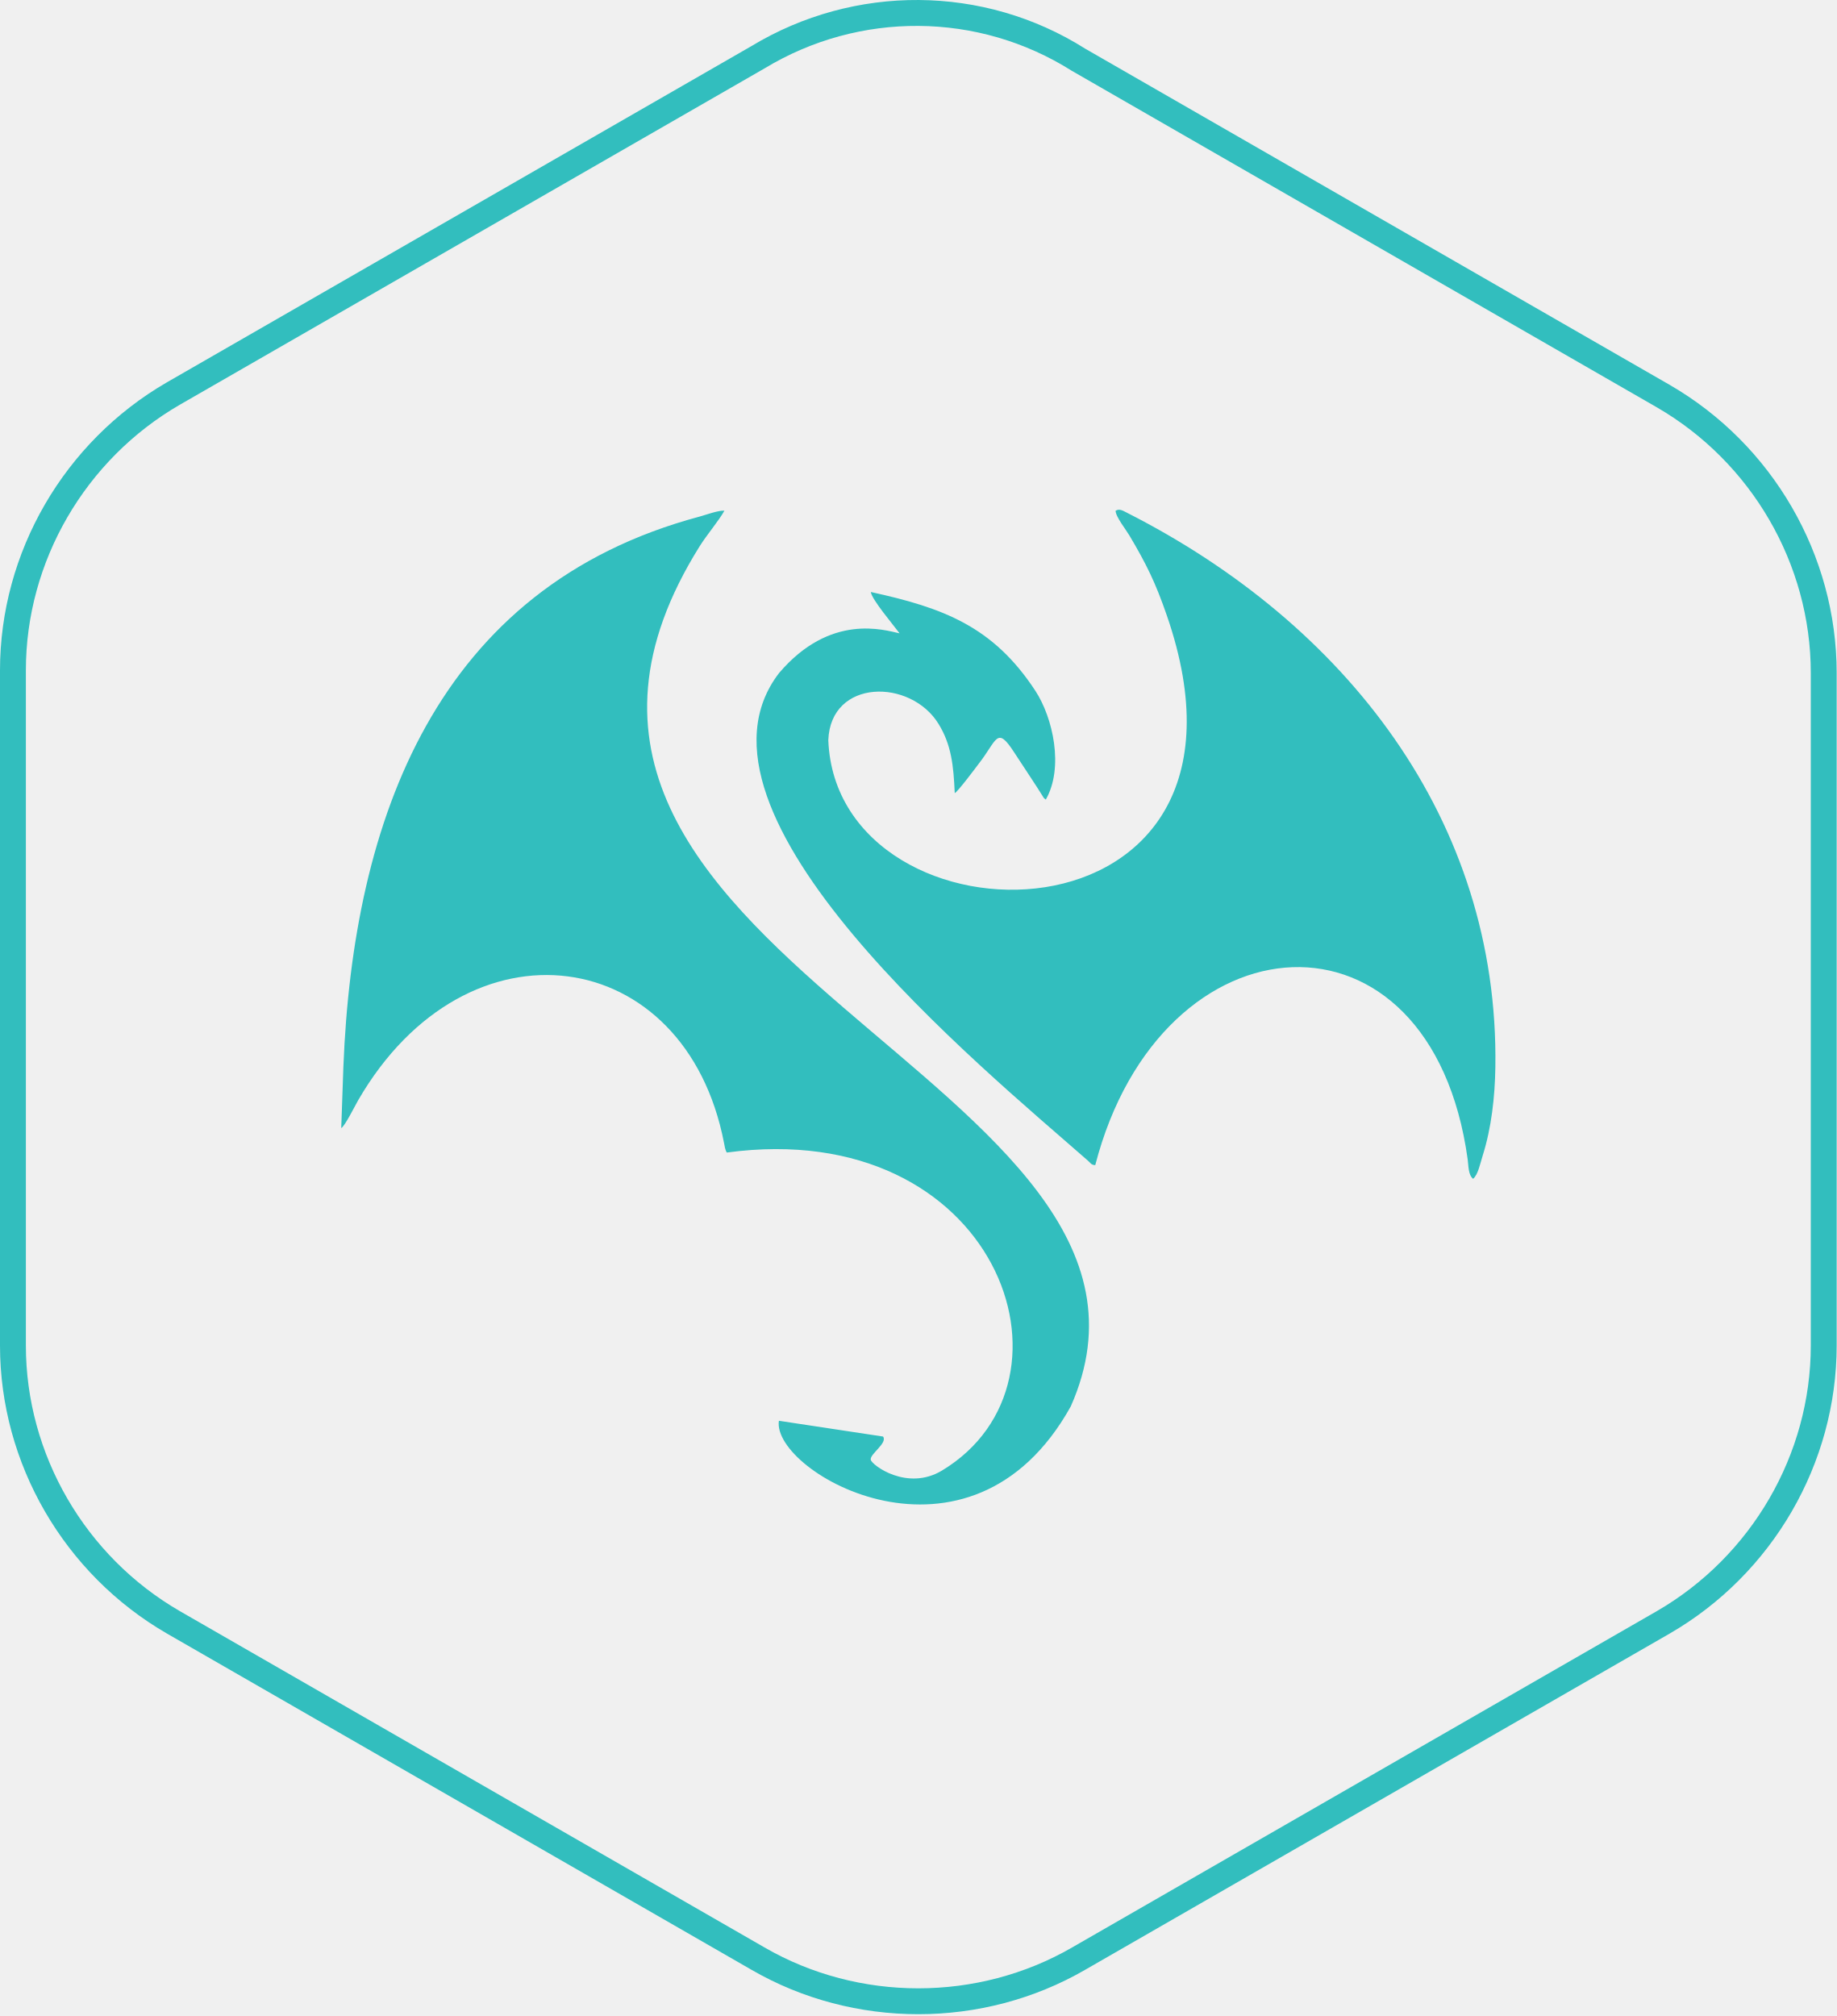
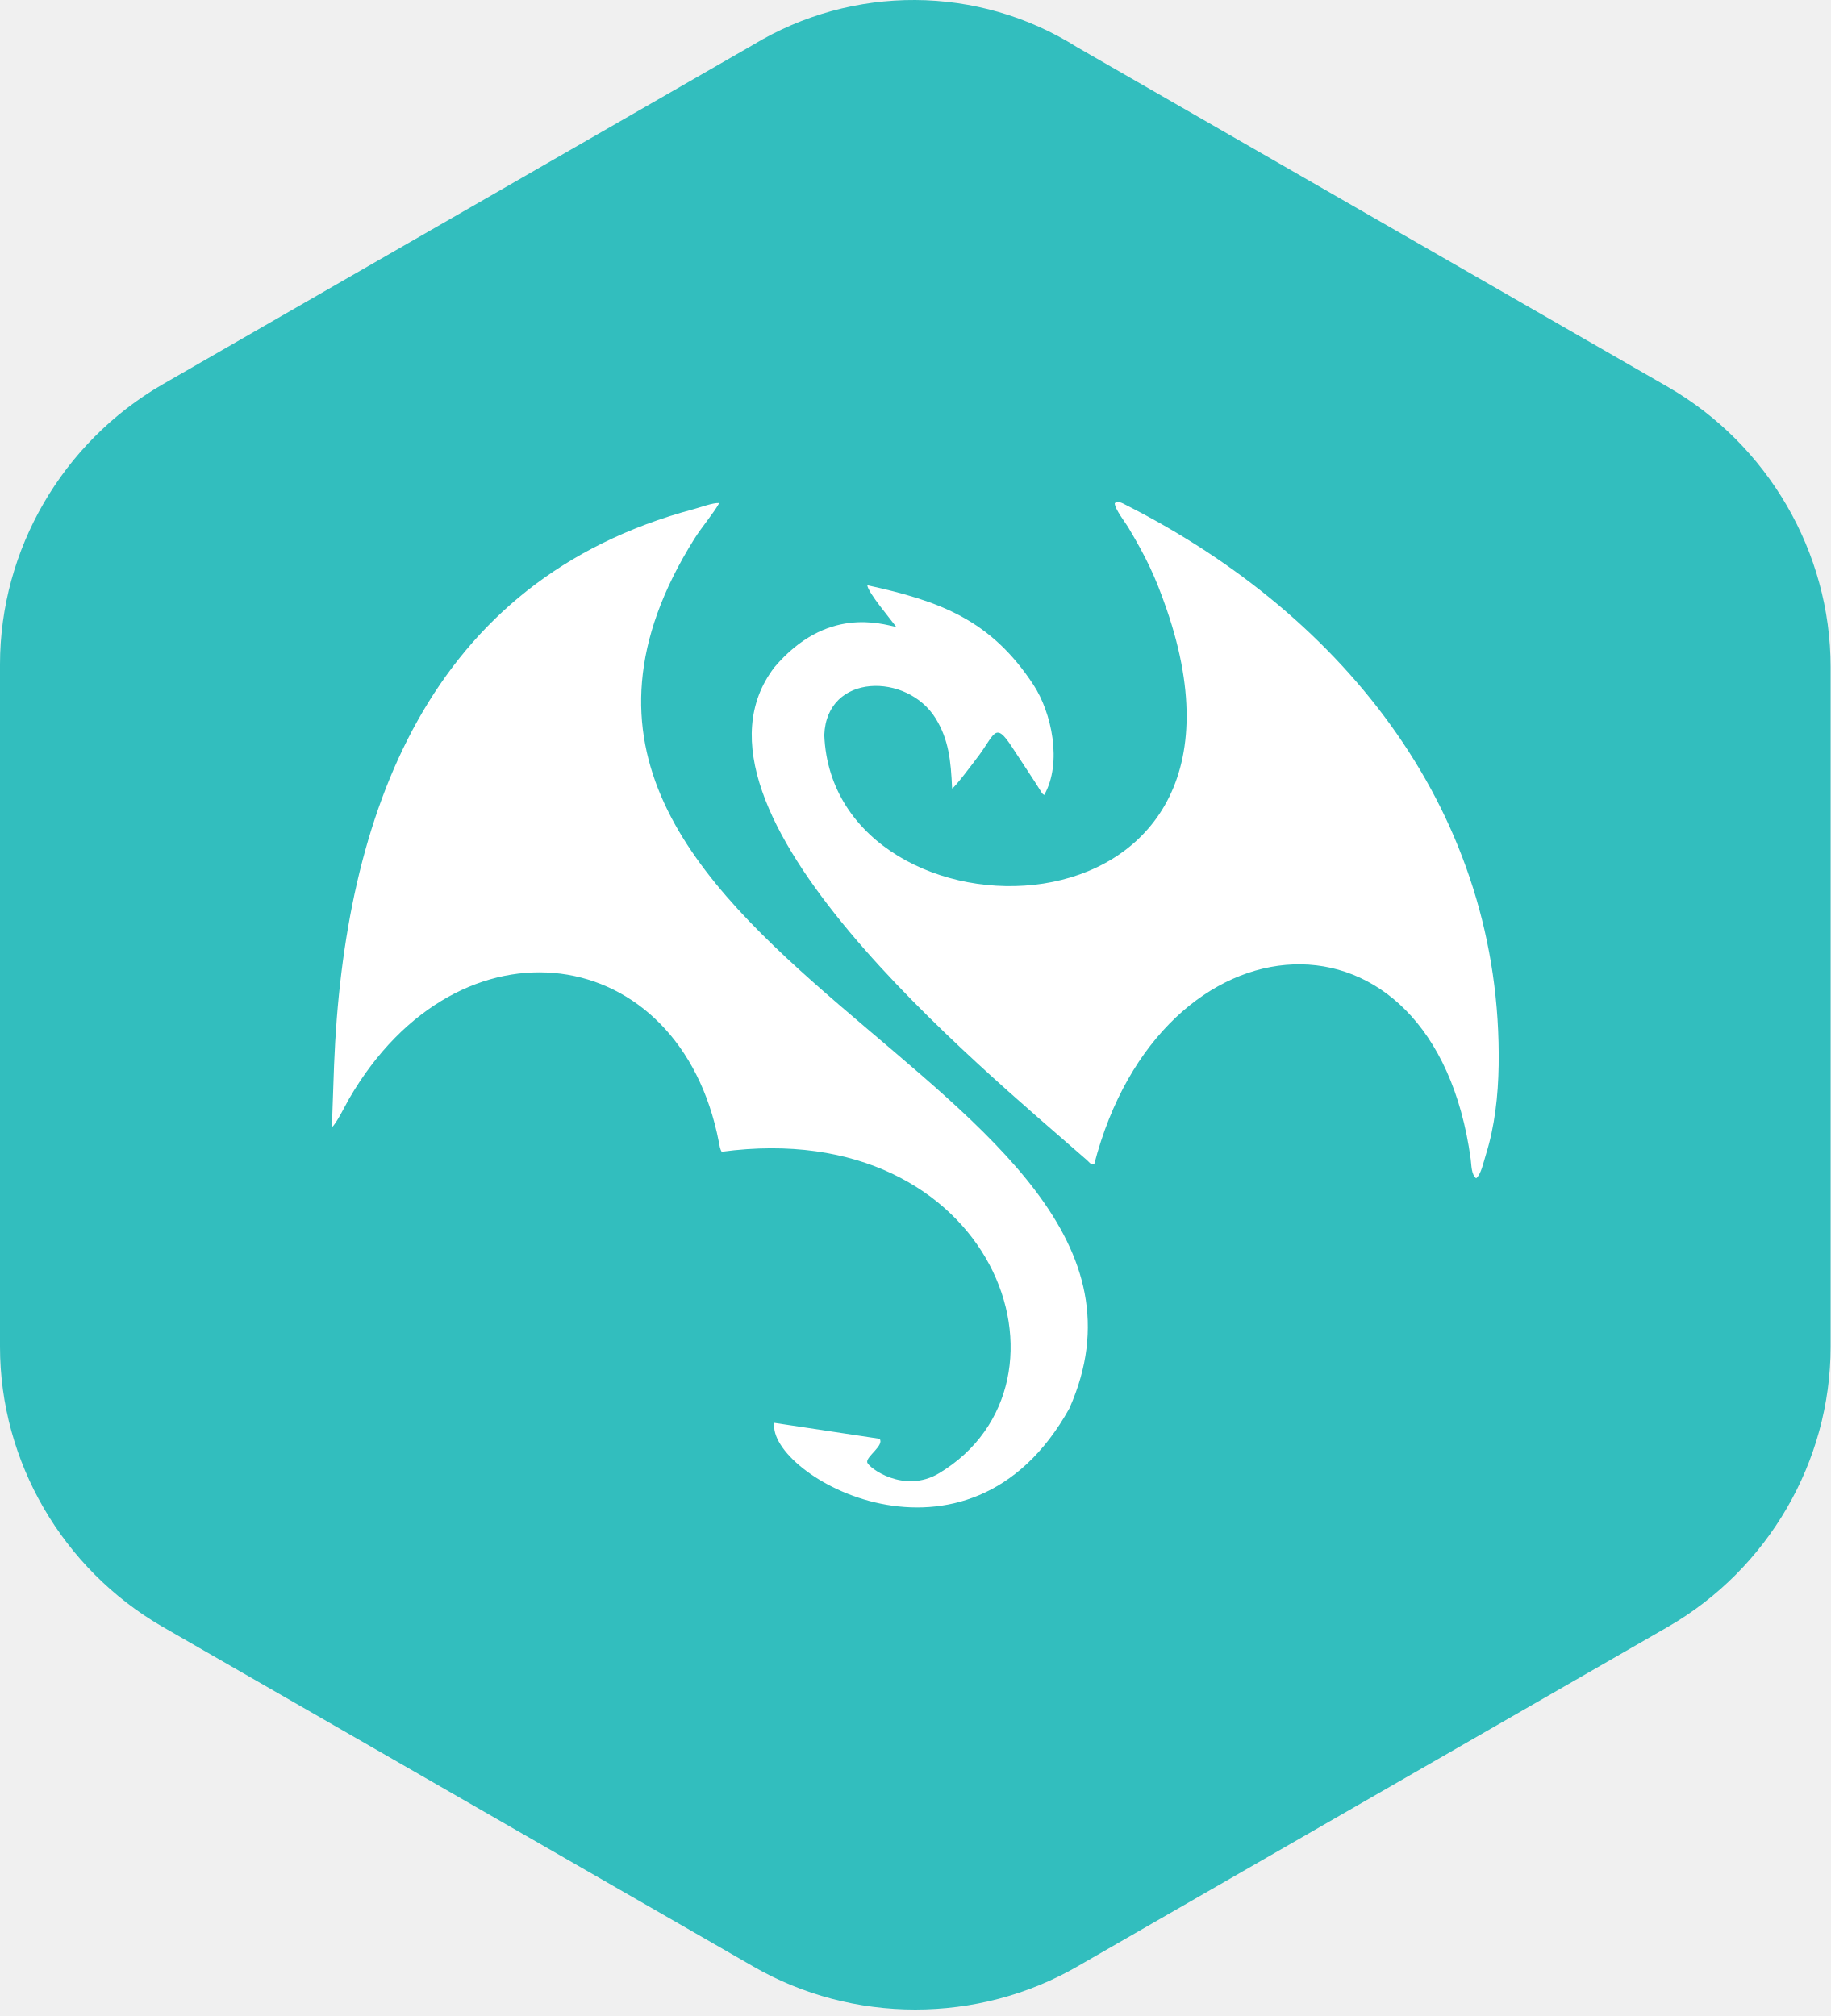
- <svg xmlns="http://www.w3.org/2000/svg" width="256px" height="281px" viewBox="0 0 256 281" version="1.1" preserveAspectRatio="xMidYMid">
+ <svg xmlns="http://www.w3.org/2000/svg" width="256px" height="282px" viewBox="0 0 256 282" version="1.1" preserveAspectRatio="xMidYMid">
  <g>
-     <path d="M151.254,6.781 L232.746,53.657 C247.049,61.938 256,77.341 256,93.797 L256,187.543 C256,203.999 247.049,219.403 232.741,227.686 L151.258,274.557 C136.998,282.813 119.002,282.813 104.746,274.56 L23.254,227.684 C8.951,219.403 2.88657986e-15,203.999 2.88657986e-15,187.543 L2.88657986e-15,93.436 C2.88657986e-15,76.98 8.951,61.577 23.259,53.293 L104.729,6.43 C119.092,-2.255 137.123,-2.146 151.254,6.781 Z M106.579,9.525 L25.061,56.416 C11.867,64.055 3.606,78.272 3.606,93.436 L3.606,187.543 C3.606,202.708 11.867,216.925 25.057,224.561 L106.548,271.437 C119.691,279.046 136.309,279.046 149.456,271.434 L230.939,224.564 C244.133,216.925 252.394,202.708 252.394,187.543 L252.394,93.797 C252.394,78.632 244.133,64.416 230.943,56.779 L149.392,9.868 C136.351,1.631 119.78,1.535 106.579,9.525 Z M155.496,71.191 C155.496,72.007 156.938,73.82 157.425,74.645 C159.838,78.715 161.076,81.264 162.647,85.815 C179.12,133.51 116.63,133.261 115.452,103.17 C115.775,94.566 126.93,94.562 130.821,100.906 C132.588,103.788 132.907,106.645 133.075,110.551 C133.473,110.387 136.044,106.958 136.391,106.487 C139,103.182 138.895,101.049 141.393,104.92 C142.495,106.629 144.494,109.588 145.493,111.226 L145.553,111.284 L145.768,111.45 C148.303,107.009 146.79,100.057 144.291,96.255 C138.398,87.275 131.418,84.712 121.381,82.517 C121.465,83.509 124.599,87.205 125.387,88.279 C123.283,87.828 115.748,85.394 108.576,93.826 C93.524,113.484 136.874,148.804 151.611,161.756 C152.029,162.092 152.045,162.372 152.66,162.402 C161.825,126.996 199.467,124.497 204.572,161.616 C204.689,162.475 204.639,163.769 205.327,164.308 C206.023,163.727 206.314,162.169 206.667,161.053 C207.884,157.199 208.365,152.887 208.428,148.741 C208.952,114.245 187.5,86.907 157.09,71.472 C156.509,71.176 156.032,70.861 155.497,71.191 L155.496,71.191 Z M47.561,157.238 C48.054,157.007 49.526,154.038 49.934,153.337 C65.136,127.127 95.537,131.568 100.914,159.296 C100.991,159.694 101.075,160.307 101.305,160.647 C138.931,155.554 152.095,192.432 131.302,204.969 C126.454,207.893 121.52,204.22 121.367,203.465 C121.208,202.677 123.763,201.137 123.08,200.232 L108.566,198.034 C107.475,205.198 135.219,221.262 149.246,196.033 C169.414,150.542 61.784,133.208 97.535,76.117 C98.542,74.514 100.202,72.572 100.971,71.181 C100.139,71.11 98.333,71.785 97.51,72.004 C60.74,81.849 49.22,114.316 47.863,148.663 L47.563,157.241 L47.561,157.238 Z" fill="#32BEBE" fill-rule="nonzero" />
+     <path d="M105.326,6.264 L22.674,53.806 C8.777,61.852 0,76.846 0,92.938 L0,188.389 C0,204.481 8.777,219.475 22.674,227.521 L105.326,275.064 C119.223,283.109 136.777,283.109 150.674,275.064 L233.326,227.521 C247.223,219.475 256,204.481 256,188.389 L256,93.304 C256,77.212 247.223,62.218 233.326,54.172 L150.674,6.629 C136.777,-2.148 119.223,-2.148 105.326,6.264 L105.326,6.264 Z" fill="#32BEBE" fill-rule="nonzero" />
+     <path d="M155.889,70.376 C156.433,70.04 156.915,70.361 157.506,70.661 C188.352,86.316 210.108,114.045 209.578,149.033 C209.514,153.239 209.024,157.612 207.791,161.521 C207.434,162.653 207.138,164.233 206.432,164.823 C205.734,164.275 205.785,162.964 205.665,162.092 C200.488,124.443 162.309,126.978 153.012,162.89 C152.389,162.859 152.372,162.575 151.948,162.234 C137.002,149.098 93.032,113.273 108.3,93.333 C115.573,84.782 123.215,87.249 125.35,87.708 C124.55,86.619 121.371,82.871 121.287,81.863 C131.467,84.09 138.547,86.69 144.525,95.797 C147.057,99.654 148.592,106.704 146.023,111.209 L145.805,111.042 C145.786,111.024 145.761,111 145.743,110.982 C144.73,109.322 142.702,106.32 141.584,104.587 C139.051,100.66 139.157,102.823 136.511,106.177 C136.159,106.653 133.551,110.132 133.147,110.297 C132.976,106.338 132.653,103.438 130.861,100.515 C126.915,94.08 115.601,94.085 115.273,102.812 C116.468,133.332 179.851,133.585 163.142,85.208 C161.548,80.592 160.293,78.006 157.846,73.879 C157.351,73.043 155.89,71.203 155.889,70.376 Z M46.413,157.653 L46.413,157.653 L46.718,148.952 C48.095,114.116 59.778,81.185 97.074,71.201 C97.909,70.978 99.741,70.294 100.585,70.365 C99.805,71.777 98.12,73.746 97.102,75.373 C60.837,133.278 170.005,150.862 149.55,197.001 C135.322,222.591 107.181,206.297 108.288,199.031 L123.008,201.261 C123.703,202.178 121.111,203.74 121.273,204.539 C121.428,205.305 126.433,209.03 131.349,206.065 C152.439,193.349 139.088,155.943 100.924,161.109 C100.69,160.766 100.605,160.144 100.527,159.74 C95.074,131.613 64.237,127.11 48.818,153.694 C48.405,154.407 46.912,157.418 46.413,157.653 Z" fill="#FFFFFF" />
  </g>
</svg>
